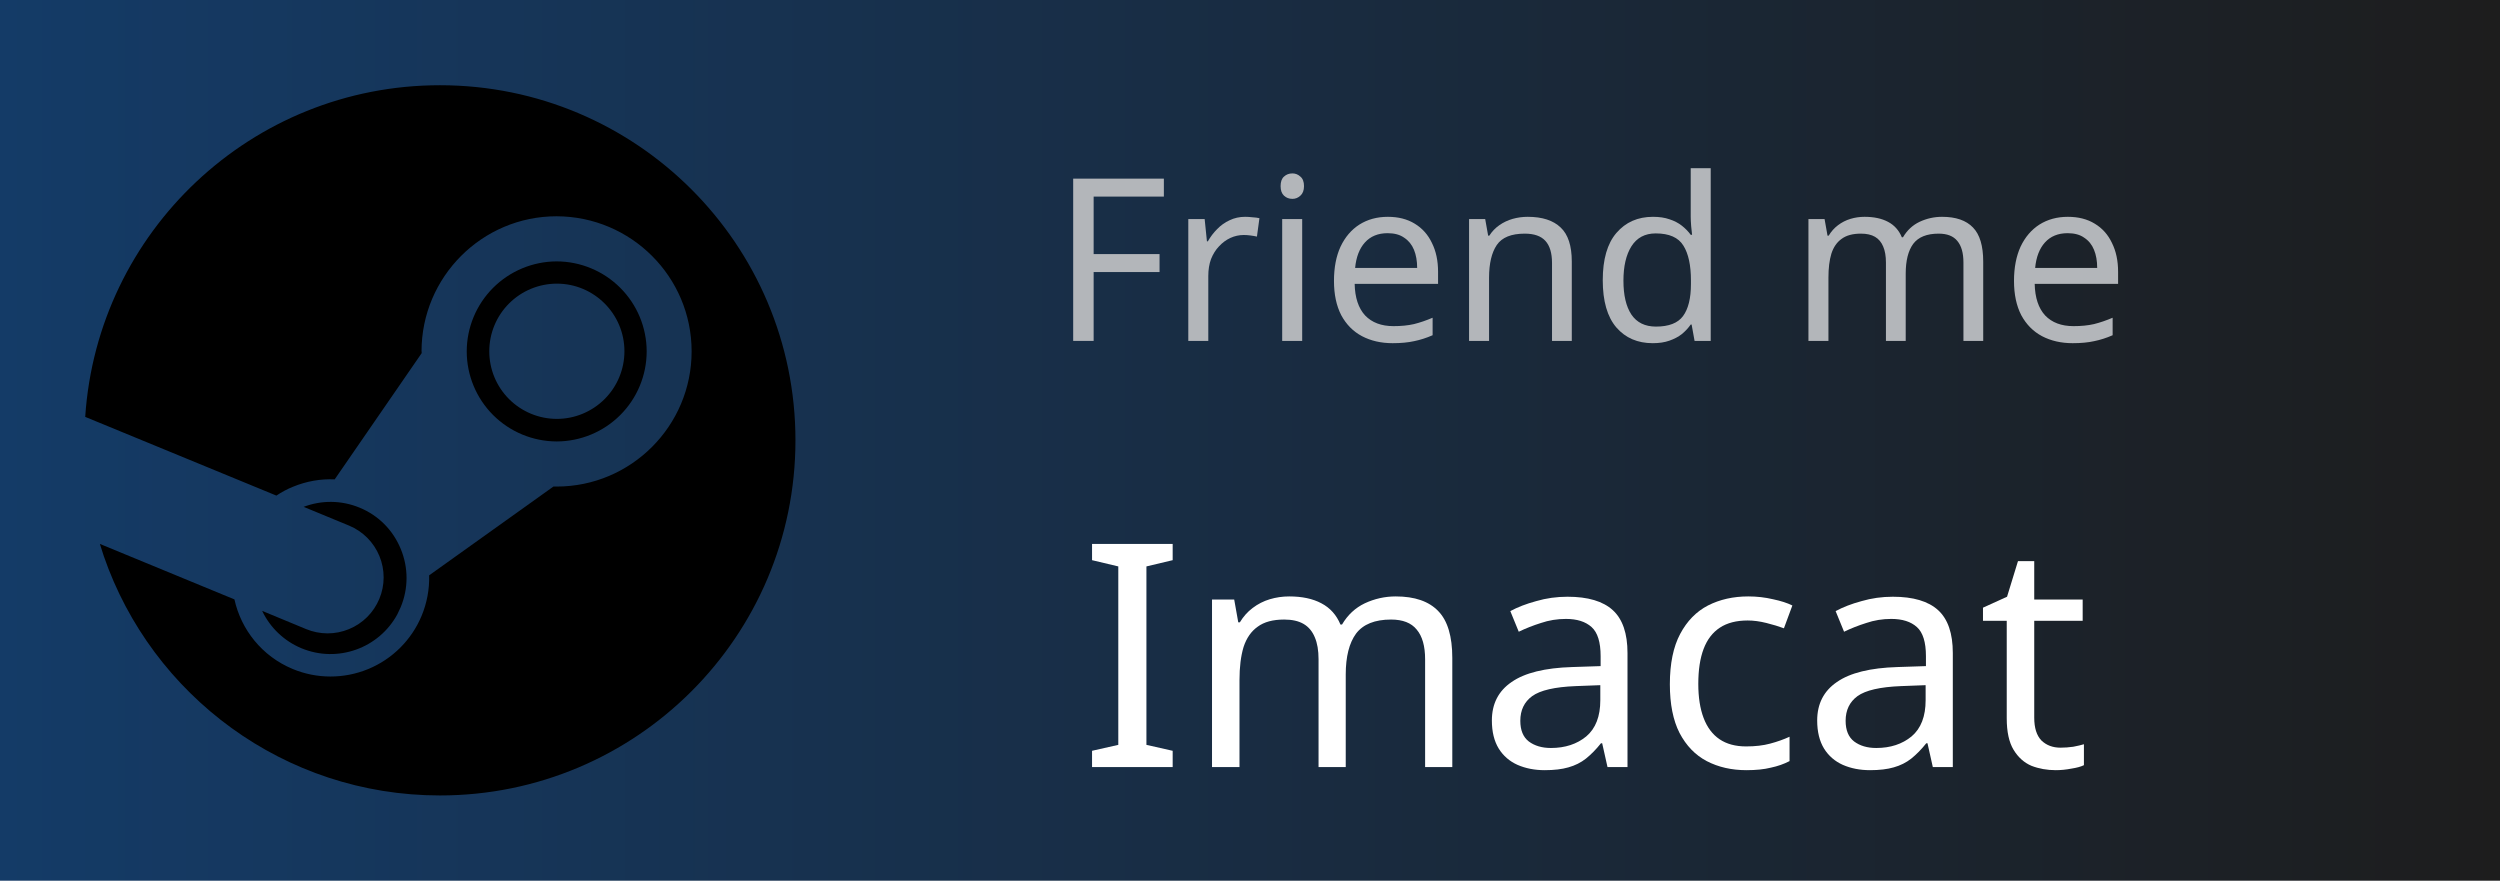
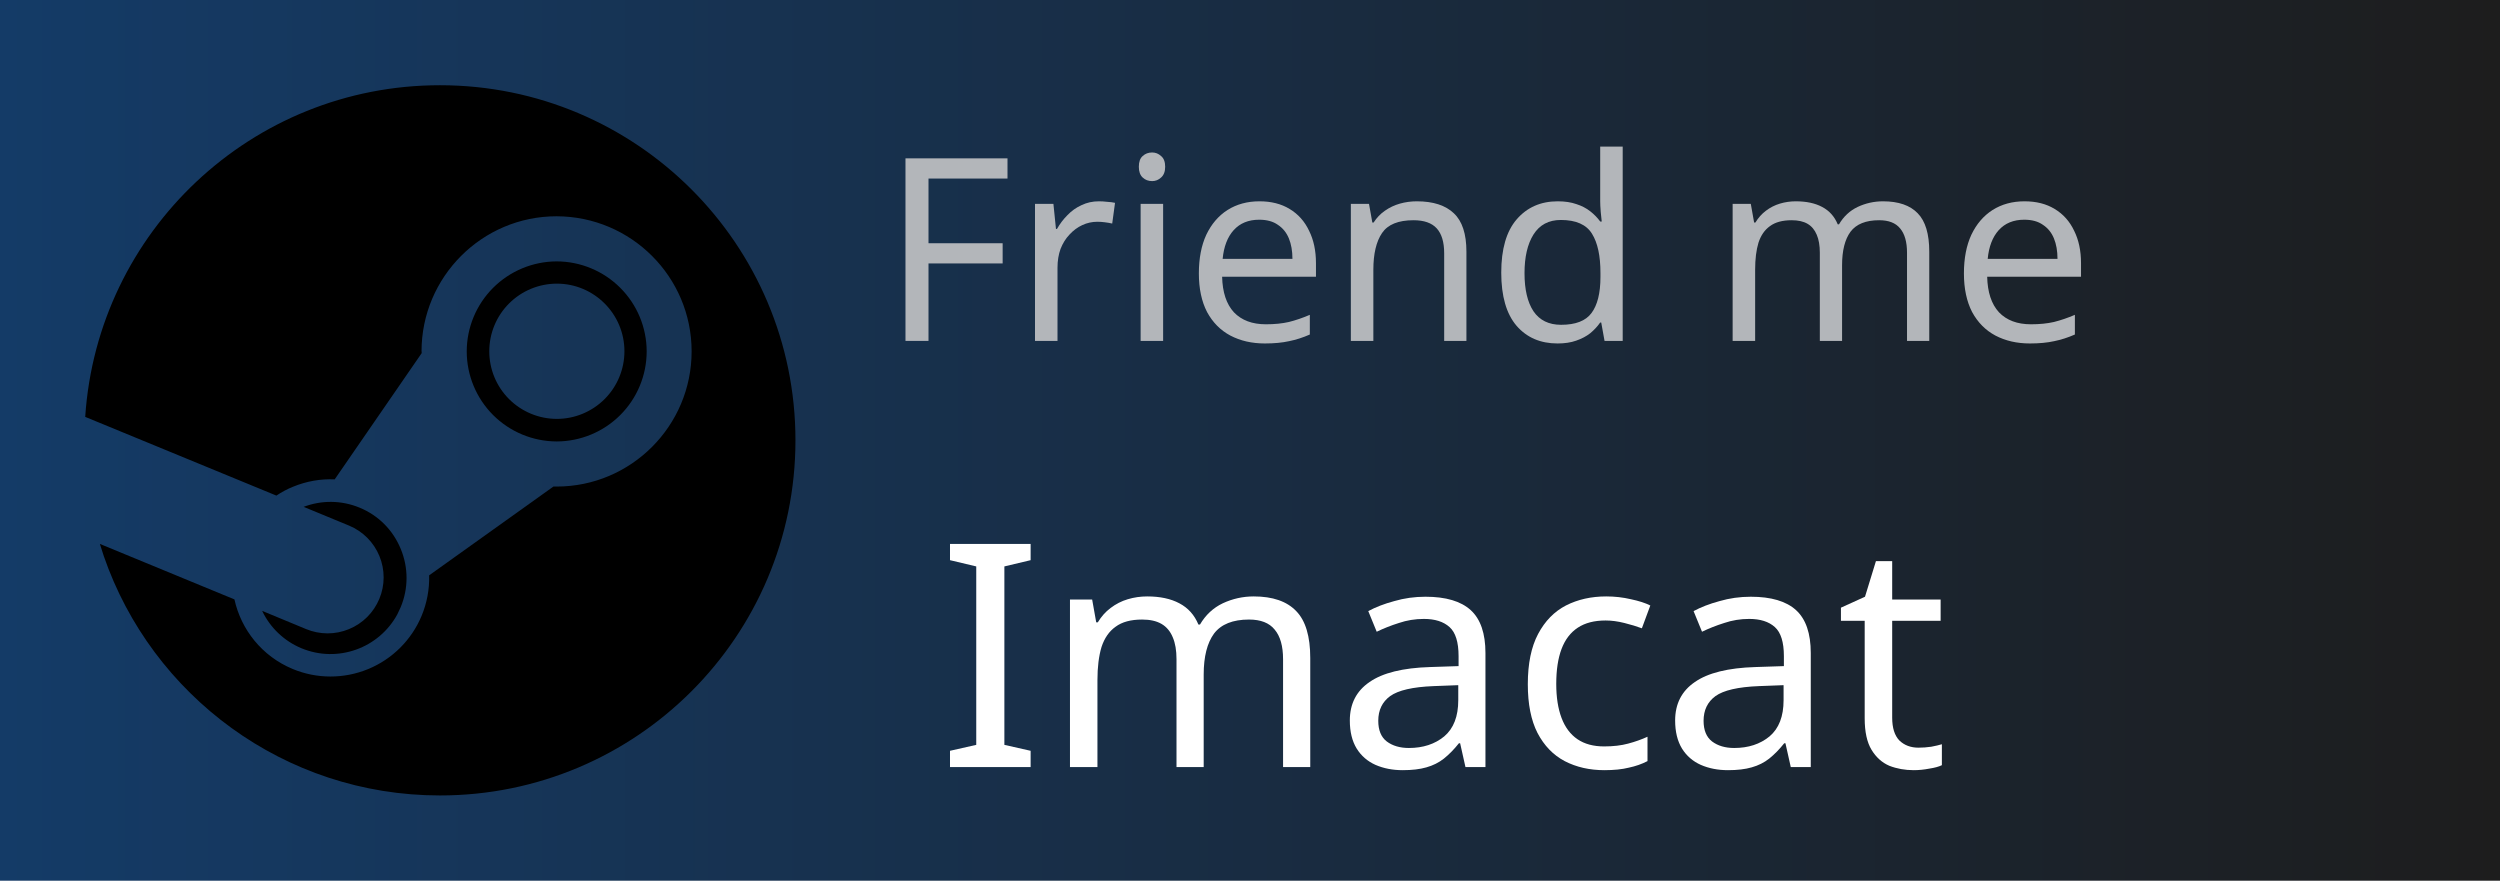
<svg xmlns="http://www.w3.org/2000/svg" width="88" height="31" viewBox="0 0 88 31" fill="none">
-   <path d="M0 0H88V31H0V0Z" fill="url(#paint0_linear_41_35)" />
-   <path d="M38.496 12H37.776V6.288H40.968V6.92H38.496V8.944H40.816V9.576H38.496V12Z" fill="#B3B6BA" />
-   <path d="M43.828 7.632C43.908 7.632 43.994 7.637 44.084 7.648C44.18 7.653 44.263 7.664 44.332 7.68L44.244 8.328C44.175 8.312 44.098 8.299 44.012 8.288C43.932 8.277 43.855 8.272 43.78 8.272C43.615 8.272 43.458 8.307 43.308 8.376C43.159 8.445 43.026 8.544 42.908 8.672C42.791 8.795 42.698 8.944 42.628 9.12C42.564 9.296 42.532 9.493 42.532 9.712V12H41.828V7.712H42.404L42.484 8.496H42.516C42.607 8.336 42.716 8.192 42.844 8.064C42.972 7.931 43.119 7.827 43.284 7.752C43.45 7.672 43.631 7.632 43.828 7.632Z" fill="#B3B6BA" />
-   <path d="M45.837 7.712V12H45.133V7.712H45.837ZM45.493 6.104C45.6 6.104 45.693 6.141 45.773 6.216C45.858 6.285 45.901 6.397 45.901 6.552C45.901 6.701 45.858 6.813 45.773 6.888C45.693 6.963 45.6 7 45.493 7C45.376 7 45.277 6.963 45.197 6.888C45.117 6.813 45.077 6.701 45.077 6.552C45.077 6.397 45.117 6.285 45.197 6.216C45.277 6.141 45.376 6.104 45.493 6.104Z" fill="#B3B6BA" />
-   <path d="M48.852 7.632C49.22 7.632 49.534 7.712 49.796 7.872C50.062 8.032 50.265 8.259 50.404 8.552C50.548 8.84 50.62 9.179 50.62 9.568V9.992H47.684C47.694 10.477 47.817 10.848 48.052 11.104C48.292 11.355 48.625 11.48 49.052 11.48C49.324 11.48 49.564 11.456 49.772 11.408C49.985 11.355 50.204 11.28 50.428 11.184V11.8C50.209 11.896 49.993 11.965 49.78 12.008C49.566 12.056 49.313 12.08 49.02 12.08C48.614 12.08 48.254 11.997 47.94 11.832C47.63 11.667 47.388 11.421 47.212 11.096C47.041 10.765 46.956 10.363 46.956 9.888C46.956 9.419 47.033 9.016 47.188 8.68C47.348 8.344 47.569 8.085 47.852 7.904C48.14 7.723 48.473 7.632 48.852 7.632ZM48.844 8.208C48.508 8.208 48.241 8.317 48.044 8.536C47.852 8.749 47.737 9.048 47.7 9.432H49.884C49.884 9.187 49.846 8.973 49.772 8.792C49.697 8.611 49.582 8.469 49.428 8.368C49.278 8.261 49.084 8.208 48.844 8.208Z" fill="#B3B6BA" />
-   <path d="M53.775 7.632C54.287 7.632 54.674 7.757 54.935 8.008C55.197 8.253 55.327 8.653 55.327 9.208V12H54.631V9.256C54.631 8.909 54.554 8.651 54.399 8.48C54.245 8.309 54.002 8.224 53.671 8.224C53.197 8.224 52.869 8.357 52.687 8.624C52.506 8.891 52.415 9.275 52.415 9.776V12H51.711V7.712H52.279L52.383 8.296H52.423C52.519 8.147 52.637 8.024 52.775 7.928C52.919 7.827 53.077 7.752 53.247 7.704C53.418 7.656 53.594 7.632 53.775 7.632Z" fill="#B3B6BA" />
-   <path d="M58.177 12.08C57.643 12.08 57.217 11.896 56.897 11.528C56.577 11.155 56.417 10.6 56.417 9.864C56.417 9.128 56.577 8.573 56.897 8.2C57.222 7.821 57.651 7.632 58.185 7.632C58.409 7.632 58.603 7.661 58.769 7.72C58.934 7.773 59.078 7.848 59.201 7.944C59.323 8.04 59.427 8.147 59.513 8.264H59.561C59.555 8.195 59.545 8.093 59.529 7.96C59.518 7.821 59.513 7.712 59.513 7.632V5.92H60.217V12H59.649L59.545 11.424H59.513C59.427 11.547 59.323 11.659 59.201 11.76C59.078 11.856 58.931 11.933 58.761 11.992C58.595 12.051 58.401 12.08 58.177 12.08ZM58.289 11.496C58.742 11.496 59.059 11.373 59.241 11.128C59.427 10.877 59.521 10.501 59.521 10V9.872C59.521 9.339 59.433 8.931 59.257 8.648C59.081 8.36 58.755 8.216 58.281 8.216C57.902 8.216 57.617 8.368 57.425 8.672C57.238 8.971 57.145 9.373 57.145 9.88C57.145 10.392 57.238 10.789 57.425 11.072C57.617 11.355 57.905 11.496 58.289 11.496Z" fill="#B3B6BA" />
-   <path d="M68.361 7.632C68.846 7.632 69.209 7.757 69.449 8.008C69.689 8.253 69.809 8.653 69.809 9.208V12H69.113V9.24C69.113 8.904 69.041 8.651 68.897 8.48C68.758 8.309 68.539 8.224 68.241 8.224C67.825 8.224 67.526 8.344 67.345 8.584C67.169 8.824 67.081 9.173 67.081 9.632V12H66.385V9.24C66.385 9.016 66.353 8.829 66.289 8.68C66.225 8.525 66.129 8.411 66.001 8.336C65.873 8.261 65.707 8.224 65.505 8.224C65.217 8.224 64.99 8.285 64.825 8.408C64.659 8.525 64.539 8.699 64.465 8.928C64.395 9.157 64.361 9.44 64.361 9.776V12H63.657V7.712H64.225L64.329 8.296H64.369C64.459 8.147 64.569 8.024 64.697 7.928C64.83 7.827 64.977 7.752 65.137 7.704C65.297 7.656 65.462 7.632 65.633 7.632C65.963 7.632 66.238 7.691 66.457 7.808C66.681 7.925 66.843 8.107 66.945 8.352H66.985C67.129 8.107 67.323 7.925 67.569 7.808C67.819 7.691 68.083 7.632 68.361 7.632Z" fill="#B3B6BA" />
-   <path d="M72.789 7.632C73.157 7.632 73.472 7.712 73.733 7.872C74 8.032 74.203 8.259 74.341 8.552C74.485 8.84 74.557 9.179 74.557 9.568V9.992H71.621C71.632 10.477 71.754 10.848 71.989 11.104C72.229 11.355 72.562 11.48 72.989 11.48C73.261 11.48 73.501 11.456 73.709 11.408C73.922 11.355 74.141 11.28 74.365 11.184V11.8C74.147 11.896 73.93 11.965 73.717 12.008C73.504 12.056 73.251 12.08 72.957 12.08C72.552 12.08 72.192 11.997 71.877 11.832C71.568 11.667 71.325 11.421 71.149 11.096C70.978 10.765 70.893 10.363 70.893 9.888C70.893 9.419 70.971 9.016 71.125 8.68C71.285 8.344 71.507 8.085 71.789 7.904C72.077 7.723 72.41 7.632 72.789 7.632ZM72.781 8.208C72.445 8.208 72.178 8.317 71.981 8.536C71.789 8.749 71.674 9.048 71.637 9.432H73.821C73.821 9.187 73.784 8.973 73.709 8.792C73.635 8.611 73.52 8.469 73.365 8.368C73.216 8.261 73.021 8.208 72.781 8.208Z" fill="#B3B6BA" />
-   <path d="M41.278 27H38.44V26.428L39.364 26.219V19.938L38.44 19.718V19.146H41.278V19.718L40.354 19.938V26.219L41.278 26.428V27Z" fill="white" />
-   <path d="M49.13 20.994C49.798 20.994 50.297 21.166 50.627 21.511C50.956 21.848 51.121 22.398 51.121 23.161V27H50.164V23.205C50.164 22.743 50.066 22.395 49.867 22.16C49.677 21.925 49.376 21.808 48.965 21.808C48.394 21.808 47.983 21.973 47.733 22.303C47.492 22.633 47.37 23.113 47.37 23.744V27H46.413V23.205C46.413 22.897 46.37 22.64 46.282 22.435C46.194 22.222 46.062 22.065 45.886 21.962C45.709 21.859 45.482 21.808 45.203 21.808C44.807 21.808 44.496 21.892 44.269 22.061C44.041 22.222 43.876 22.461 43.773 22.776C43.678 23.091 43.63 23.48 43.63 23.942V27H42.663V21.104H43.444L43.587 21.907H43.642C43.766 21.702 43.916 21.533 44.093 21.401C44.276 21.262 44.477 21.159 44.697 21.093C44.917 21.027 45.145 20.994 45.38 20.994C45.834 20.994 46.212 21.075 46.513 21.236C46.821 21.397 47.044 21.647 47.184 21.984H47.239C47.437 21.647 47.704 21.397 48.041 21.236C48.386 21.075 48.749 20.994 49.13 20.994Z" fill="white" />
-   <path d="M55.176 21.005C55.895 21.005 56.426 21.163 56.771 21.478C57.115 21.793 57.288 22.296 57.288 22.985V27H56.584L56.397 26.164H56.353C56.184 26.377 56.008 26.556 55.825 26.703C55.649 26.842 55.444 26.945 55.209 27.011C54.981 27.077 54.703 27.11 54.373 27.11C54.021 27.11 53.702 27.048 53.416 26.923C53.137 26.798 52.917 26.608 52.756 26.351C52.594 26.087 52.514 25.757 52.514 25.361C52.514 24.774 52.745 24.323 53.207 24.008C53.669 23.685 54.38 23.509 55.341 23.48L56.342 23.447V23.095C56.342 22.604 56.236 22.263 56.023 22.072C55.81 21.881 55.51 21.786 55.121 21.786C54.813 21.786 54.52 21.834 54.241 21.929C53.962 22.017 53.702 22.12 53.46 22.237L53.163 21.511C53.419 21.372 53.724 21.254 54.076 21.159C54.428 21.056 54.794 21.005 55.176 21.005ZM55.462 24.151C54.728 24.18 54.219 24.298 53.933 24.503C53.654 24.708 53.515 24.998 53.515 25.372C53.515 25.702 53.614 25.944 53.812 26.098C54.017 26.252 54.278 26.329 54.593 26.329C55.092 26.329 55.506 26.193 55.836 25.922C56.166 25.643 56.331 25.218 56.331 24.646V24.118L55.462 24.151Z" fill="white" />
-   <path d="M61.474 27.11C60.953 27.11 60.487 27.004 60.077 26.791C59.673 26.578 59.355 26.248 59.12 25.801C58.892 25.354 58.779 24.782 58.779 24.085C58.779 23.359 58.9 22.769 59.142 22.314C59.384 21.859 59.71 21.526 60.121 21.313C60.539 21.1 61.012 20.994 61.54 20.994C61.84 20.994 62.13 21.027 62.409 21.093C62.688 21.152 62.915 21.225 63.091 21.313L62.794 22.116C62.618 22.05 62.413 21.988 62.178 21.929C61.943 21.87 61.723 21.841 61.518 21.841C61.122 21.841 60.795 21.925 60.539 22.094C60.282 22.263 60.092 22.512 59.967 22.842C59.842 23.172 59.78 23.583 59.78 24.074C59.78 24.543 59.842 24.943 59.967 25.273C60.092 25.603 60.279 25.852 60.528 26.021C60.777 26.19 61.089 26.274 61.463 26.274C61.785 26.274 62.068 26.241 62.31 26.175C62.559 26.109 62.786 26.028 62.992 25.933V26.791C62.794 26.894 62.574 26.971 62.332 27.022C62.097 27.081 61.811 27.11 61.474 27.11Z" fill="white" />
-   <path d="M66.627 21.005C67.346 21.005 67.877 21.163 68.222 21.478C68.567 21.793 68.739 22.296 68.739 22.985V27H68.035L67.848 26.164H67.804C67.635 26.377 67.459 26.556 67.276 26.703C67.1 26.842 66.895 26.945 66.66 27.011C66.433 27.077 66.154 27.11 65.824 27.11C65.472 27.11 65.153 27.048 64.867 26.923C64.588 26.798 64.368 26.608 64.207 26.351C64.046 26.087 63.965 25.757 63.965 25.361C63.965 24.774 64.196 24.323 64.658 24.008C65.12 23.685 65.831 23.509 66.792 23.48L67.793 23.447V23.095C67.793 22.604 67.687 22.263 67.474 22.072C67.261 21.881 66.961 21.786 66.572 21.786C66.264 21.786 65.971 21.834 65.692 21.929C65.413 22.017 65.153 22.12 64.911 22.237L64.614 21.511C64.871 21.372 65.175 21.254 65.527 21.159C65.879 21.056 66.246 21.005 66.627 21.005ZM66.913 24.151C66.18 24.18 65.67 24.298 65.384 24.503C65.105 24.708 64.966 24.998 64.966 25.372C64.966 25.702 65.065 25.944 65.263 26.098C65.468 26.252 65.729 26.329 66.044 26.329C66.543 26.329 66.957 26.193 67.287 25.922C67.617 25.643 67.782 25.218 67.782 24.646V24.118L66.913 24.151Z" fill="white" />
-   <path d="M72.529 26.318C72.676 26.318 72.826 26.307 72.98 26.285C73.134 26.256 73.259 26.226 73.354 26.197V26.934C73.251 26.985 73.105 27.026 72.914 27.055C72.723 27.092 72.54 27.11 72.364 27.11C72.056 27.11 71.77 27.059 71.506 26.956C71.249 26.846 71.04 26.659 70.879 26.395C70.718 26.131 70.637 25.761 70.637 25.284V21.852H69.801V21.39L70.648 21.005L71.033 19.751H71.605V21.104H73.31V21.852H71.605V25.262C71.605 25.621 71.689 25.889 71.858 26.065C72.034 26.234 72.258 26.318 72.529 26.318Z" fill="white" />
-   <path d="M15.486 3C22.397 3 28 8.596 28 15.5C28 22.404 22.397 28 15.486 28C10.004 28 5.345 24.476 3.653 19.573L3.516 19.146L8.252 21.099C8.487 22.164 9.222 23.099 10.302 23.548C11.151 23.901 12.106 23.902 12.957 23.552C13.808 23.202 14.485 22.529 14.839 21.681C15.028 21.229 15.119 20.741 15.106 20.252L19.483 17.125L19.591 17.127C22.213 17.127 24.345 14.992 24.345 12.369C24.345 9.746 22.217 7.619 19.591 7.613C16.97 7.613 14.838 9.747 14.838 12.369H14.842L14.843 12.431L11.781 16.874C11.285 16.851 10.788 16.939 10.315 17.133C10.11 17.216 9.913 17.321 9.729 17.445L3.006 14.677L3.005 14.68C3.003 14.677 3.002 14.673 3 14.67C3.429 8.154 8.855 3 15.486 3Z" fill="url(#paint1_linear_41_35)" />
-   <path d="M10.688 17.841C11.305 17.607 12.006 17.599 12.662 17.871C13.327 18.146 13.835 18.663 14.107 19.324C14.38 19.985 14.378 20.715 14.104 21.373L13.988 21.621C13.342 22.816 11.884 23.349 10.605 22.816C10 22.562 9.51 22.095 9.228 21.503L10.775 22.144C11.014 22.243 11.271 22.294 11.529 22.295C11.788 22.295 12.045 22.244 12.284 22.145C12.523 22.047 12.741 21.902 12.924 21.72C13.107 21.537 13.253 21.32 13.352 21.081C13.554 20.599 13.555 20.056 13.355 19.572C13.156 19.089 12.774 18.704 12.291 18.503L10.688 17.841Z" fill="url(#paint2_linear_41_35)" />
-   <path fill-rule="evenodd" clip-rule="evenodd" d="M19.596 9.201C20.436 9.203 21.24 9.538 21.834 10.132C22.428 10.726 22.762 11.531 22.763 12.37C22.762 13.209 22.429 14.014 21.835 14.608C21.241 15.202 20.436 15.537 19.596 15.539C18.756 15.537 17.95 15.202 17.356 14.608C16.763 14.014 16.43 13.209 16.429 12.37C16.43 11.531 16.763 10.727 17.356 10.133C17.95 9.539 18.756 9.203 19.596 9.201ZM19.6 9.984C18.969 9.986 18.364 10.236 17.918 10.683C17.472 11.129 17.222 11.735 17.223 12.365C17.222 12.996 17.472 13.601 17.918 14.047C18.364 14.493 18.969 14.744 19.6 14.745C20.231 14.745 20.837 14.493 21.283 14.047C21.729 13.601 21.98 12.996 21.98 12.365C21.98 11.051 20.912 9.984 19.6 9.984Z" fill="url(#paint3_linear_41_35)" />
+   <path d="M0 0H88V31H0V0Z" fill="url(#paint0_linear_43_34)" />
+   <path d="M32.683 12H31.873V5.574H35.464V6.285H32.683V8.562H35.293V9.273H32.683V12Z" fill="#B3B6BA" />
+   <path d="M38.682 7.086C38.772 7.086 38.868 7.092 38.97 7.104C39.078 7.11 39.171 7.122 39.249 7.14L39.15 7.869C39.072 7.851 38.985 7.836 38.889 7.824C38.799 7.812 38.712 7.806 38.628 7.806C38.442 7.806 38.265 7.845 38.097 7.923C37.929 8.001 37.779 8.112 37.647 8.256C37.515 8.394 37.41 8.562 37.332 8.76C37.26 8.958 37.224 9.18 37.224 9.426V12H36.432V7.176H37.08L37.17 8.058H37.206C37.308 7.878 37.431 7.716 37.575 7.572C37.719 7.422 37.884 7.305 38.07 7.221C38.256 7.131 38.46 7.086 38.682 7.086Z" fill="#B3B6BA" />
+   <path d="M40.942 7.176V12H40.15V7.176H40.942ZM40.555 5.367C40.675 5.367 40.78 5.409 40.87 5.493C40.966 5.571 41.014 5.697 41.014 5.871C41.014 6.039 40.966 6.165 40.87 6.249C40.78 6.333 40.675 6.375 40.555 6.375C40.423 6.375 40.312 6.333 40.222 6.249C40.132 6.165 40.087 6.039 40.087 5.871C40.087 5.697 40.132 5.571 40.222 5.493C40.312 5.409 40.423 5.367 40.555 5.367Z" fill="#B3B6BA" />
+   <path d="M44.333 7.086C44.747 7.086 45.101 7.176 45.395 7.356C45.695 7.536 45.923 7.791 46.079 8.121C46.241 8.445 46.322 8.826 46.322 9.264V9.741H43.019C43.031 10.287 43.169 10.704 43.433 10.992C43.703 11.274 44.078 11.415 44.558 11.415C44.864 11.415 45.134 11.388 45.368 11.334C45.608 11.274 45.854 11.19 46.106 11.082V11.775C45.86 11.883 45.617 11.961 45.377 12.009C45.137 12.063 44.852 12.09 44.522 12.09C44.066 12.09 43.661 11.997 43.307 11.811C42.959 11.625 42.686 11.349 42.488 10.983C42.296 10.611 42.2 10.158 42.2 9.624C42.2 9.096 42.287 8.643 42.461 8.265C42.641 7.887 42.89 7.596 43.208 7.392C43.532 7.188 43.907 7.086 44.333 7.086ZM44.324 7.734C43.946 7.734 43.646 7.857 43.424 8.103C43.208 8.343 43.079 8.679 43.037 9.111H45.494C45.494 8.835 45.452 8.595 45.368 8.391C45.284 8.187 45.155 8.028 44.981 7.914C44.813 7.794 44.594 7.734 44.324 7.734Z" fill="#B3B6BA" />
+   <path d="M49.872 7.086C50.448 7.086 50.883 7.227 51.177 7.509C51.471 7.785 51.618 8.235 51.618 8.859V12H50.835V8.913C50.835 8.523 50.748 8.232 50.574 8.04C50.4 7.848 50.127 7.752 49.755 7.752C49.221 7.752 48.852 7.902 48.648 8.202C48.444 8.502 48.342 8.934 48.342 9.498V12H47.55V7.176H48.189L48.306 7.833H48.351C48.459 7.665 48.591 7.527 48.747 7.419C48.909 7.305 49.086 7.221 49.278 7.167C49.47 7.113 49.668 7.086 49.872 7.086Z" fill="#B3B6BA" />
+   <path d="M54.824 12.09C54.224 12.09 53.744 11.883 53.384 11.469C53.024 11.049 52.844 10.425 52.844 9.597C52.844 8.769 53.024 8.145 53.384 7.725C53.75 7.299 54.233 7.086 54.833 7.086C55.085 7.086 55.304 7.119 55.49 7.185C55.676 7.245 55.838 7.329 55.976 7.437C56.114 7.545 56.231 7.665 56.327 7.797H56.381C56.375 7.719 56.363 7.605 56.345 7.455C56.333 7.299 56.327 7.176 56.327 7.086V5.16H57.119V12H56.48L56.363 11.352H56.327C56.231 11.49 56.114 11.616 55.976 11.73C55.838 11.838 55.673 11.925 55.481 11.991C55.295 12.057 55.076 12.09 54.824 12.09ZM54.95 11.433C55.46 11.433 55.817 11.295 56.021 11.019C56.231 10.737 56.336 10.314 56.336 9.75V9.606C56.336 9.006 56.237 8.547 56.039 8.229C55.841 7.905 55.475 7.743 54.941 7.743C54.515 7.743 54.194 7.914 53.978 8.256C53.768 8.592 53.663 9.045 53.663 9.615C53.663 10.191 53.768 10.638 53.978 10.956C54.194 11.274 54.518 11.433 54.95 11.433Z" fill="#B3B6BA" />
+   <path d="M66.281 7.086C66.827 7.086 67.235 7.227 67.505 7.509C67.775 7.785 67.91 8.235 67.91 8.859V12H67.127V8.895C67.127 8.517 67.046 8.232 66.884 8.04C66.728 7.848 66.482 7.752 66.146 7.752C65.678 7.752 65.342 7.887 65.138 8.157C64.94 8.427 64.841 8.82 64.841 9.336V12H64.058V8.895C64.058 8.643 64.022 8.433 63.95 8.265C63.878 8.091 63.77 7.962 63.626 7.878C63.482 7.794 63.296 7.752 63.068 7.752C62.744 7.752 62.489 7.821 62.303 7.959C62.117 8.091 61.982 8.286 61.898 8.544C61.82 8.802 61.781 9.12 61.781 9.498V12H60.989V7.176H61.628L61.745 7.833H61.79C61.892 7.665 62.015 7.527 62.159 7.419C62.309 7.305 62.474 7.221 62.654 7.167C62.834 7.113 63.02 7.086 63.212 7.086C63.584 7.086 63.893 7.152 64.139 7.284C64.391 7.416 64.574 7.62 64.688 7.896H64.733C64.895 7.62 65.114 7.416 65.39 7.284C65.672 7.152 65.969 7.086 66.281 7.086Z" fill="#B3B6BA" />
+   <path d="M71.263 7.086C71.677 7.086 72.031 7.176 72.325 7.356C72.625 7.536 72.853 7.791 73.009 8.121C73.171 8.445 73.252 8.826 73.252 9.264V9.741H69.949C69.961 10.287 70.099 10.704 70.363 10.992C70.633 11.274 71.008 11.415 71.488 11.415C71.794 11.415 72.064 11.388 72.298 11.334C72.538 11.274 72.784 11.19 73.036 11.082V11.775C72.79 11.883 72.547 11.961 72.307 12.009C72.067 12.063 71.782 12.09 71.452 12.09C70.996 12.09 70.591 11.997 70.237 11.811C69.889 11.625 69.616 11.349 69.418 10.983C69.226 10.611 69.13 10.158 69.13 9.624C69.13 9.096 69.217 8.643 69.391 8.265C69.571 7.887 69.82 7.596 70.138 7.392C70.462 7.188 70.837 7.086 71.263 7.086ZM71.254 7.734C70.876 7.734 70.576 7.857 70.354 8.103C70.138 8.343 70.009 8.679 69.967 9.111H72.424C72.424 8.835 72.382 8.595 72.298 8.391C72.214 8.187 72.085 8.028 71.911 7.914C71.743 7.794 71.524 7.734 71.254 7.734Z" fill="#B3B6BA" />
+   <path d="M36.278 27H33.44V26.428L34.364 26.219V19.938L33.44 19.718V19.146H36.278V19.718L35.354 19.938V26.219L36.278 26.428V27Z" fill="white" />
+   <path d="M44.13 20.994C44.798 20.994 45.297 21.166 45.627 21.511C45.956 21.848 46.121 22.398 46.121 23.161V27H45.164V23.205C45.164 22.743 45.066 22.395 44.867 22.16C44.677 21.925 44.376 21.808 43.965 21.808C43.394 21.808 42.983 21.973 42.733 22.303C42.492 22.633 42.37 23.113 42.37 23.744V27H41.413V23.205C41.413 22.897 41.37 22.64 41.282 22.435C41.194 22.222 41.062 22.065 40.886 21.962C40.709 21.859 40.482 21.808 40.203 21.808C39.807 21.808 39.496 21.892 39.269 22.061C39.041 22.222 38.876 22.461 38.773 22.776C38.678 23.091 38.63 23.48 38.63 23.942V27H37.663V21.104H38.444L38.587 21.907H38.642C38.766 21.702 38.916 21.533 39.093 21.401C39.276 21.262 39.477 21.159 39.697 21.093C39.917 21.027 40.145 20.994 40.38 20.994C40.834 20.994 41.212 21.075 41.513 21.236C41.821 21.397 42.044 21.647 42.184 21.984H42.239C42.437 21.647 42.704 21.397 43.041 21.236C43.386 21.075 43.749 20.994 44.13 20.994Z" fill="white" />
+   <path d="M50.176 21.005C50.895 21.005 51.426 21.163 51.771 21.478C52.115 21.793 52.288 22.296 52.288 22.985V27H51.584L51.397 26.164H51.353C51.184 26.377 51.008 26.556 50.825 26.703C50.649 26.842 50.444 26.945 50.209 27.011C49.981 27.077 49.703 27.11 49.373 27.11C49.021 27.11 48.702 27.048 48.416 26.923C48.137 26.798 47.917 26.608 47.756 26.351C47.594 26.087 47.514 25.757 47.514 25.361C47.514 24.774 47.745 24.323 48.207 24.008C48.669 23.685 49.38 23.509 50.341 23.48L51.342 23.447V23.095C51.342 22.604 51.236 22.263 51.023 22.072C50.81 21.881 50.51 21.786 50.121 21.786C49.813 21.786 49.52 21.834 49.241 21.929C48.962 22.017 48.702 22.12 48.46 22.237L48.163 21.511C48.419 21.372 48.724 21.254 49.076 21.159C49.428 21.056 49.794 21.005 50.176 21.005ZM50.462 24.151C49.728 24.18 49.219 24.298 48.933 24.503C48.654 24.708 48.515 24.998 48.515 25.372C48.515 25.702 48.614 25.944 48.812 26.098C49.017 26.252 49.278 26.329 49.593 26.329C50.092 26.329 50.506 26.193 50.836 25.922C51.166 25.643 51.331 25.218 51.331 24.646V24.118L50.462 24.151Z" fill="white" />
+   <path d="M56.474 27.11C55.953 27.11 55.487 27.004 55.077 26.791C54.673 26.578 54.355 26.248 54.12 25.801C53.892 25.354 53.779 24.782 53.779 24.085C53.779 23.359 53.9 22.769 54.142 22.314C54.384 21.859 54.71 21.526 55.121 21.313C55.539 21.1 56.012 20.994 56.54 20.994C56.84 20.994 57.13 21.027 57.409 21.093C57.688 21.152 57.915 21.225 58.091 21.313L57.794 22.116C57.618 22.05 57.413 21.988 57.178 21.929C56.943 21.87 56.723 21.841 56.518 21.841C56.122 21.841 55.795 21.925 55.539 22.094C55.282 22.263 55.092 22.512 54.967 22.842C54.842 23.172 54.78 23.583 54.78 24.074C54.78 24.543 54.842 24.943 54.967 25.273C55.092 25.603 55.279 25.852 55.528 26.021C55.777 26.19 56.089 26.274 56.463 26.274C56.785 26.274 57.068 26.241 57.31 26.175C57.559 26.109 57.786 26.028 57.992 25.933V26.791C57.794 26.894 57.574 26.971 57.332 27.022C57.097 27.081 56.811 27.11 56.474 27.11Z" fill="white" />
+   <path d="M61.627 21.005C62.346 21.005 62.877 21.163 63.222 21.478C63.567 21.793 63.739 22.296 63.739 22.985V27H63.035L62.848 26.164H62.804C62.635 26.377 62.459 26.556 62.276 26.703C62.1 26.842 61.895 26.945 61.66 27.011C61.433 27.077 61.154 27.11 60.824 27.11C60.472 27.11 60.153 27.048 59.867 26.923C59.588 26.798 59.368 26.608 59.207 26.351C59.046 26.087 58.965 25.757 58.965 25.361C58.965 24.774 59.196 24.323 59.658 24.008C60.12 23.685 60.831 23.509 61.792 23.48L62.793 23.447V23.095C62.793 22.604 62.687 22.263 62.474 22.072C62.261 21.881 61.961 21.786 61.572 21.786C61.264 21.786 60.971 21.834 60.692 21.929C60.413 22.017 60.153 22.12 59.911 22.237L59.614 21.511C59.871 21.372 60.175 21.254 60.527 21.159C60.879 21.056 61.246 21.005 61.627 21.005ZM61.913 24.151C61.18 24.18 60.67 24.298 60.384 24.503C60.105 24.708 59.966 24.998 59.966 25.372C59.966 25.702 60.065 25.944 60.263 26.098C60.468 26.252 60.729 26.329 61.044 26.329C61.543 26.329 61.957 26.193 62.287 25.922C62.617 25.643 62.782 25.218 62.782 24.646V24.118L61.913 24.151Z" fill="white" />
+   <path d="M67.529 26.318C67.676 26.318 67.826 26.307 67.98 26.285C68.134 26.256 68.259 26.226 68.354 26.197V26.934C68.251 26.985 68.105 27.026 67.914 27.055C67.723 27.092 67.54 27.11 67.364 27.11C67.056 27.11 66.77 27.059 66.506 26.956C66.249 26.846 66.04 26.659 65.879 26.395C65.718 26.131 65.637 25.761 65.637 25.284V21.852H64.801V21.39L65.648 21.005L66.033 19.751H66.605V21.104H68.31V21.852H66.605V25.262C66.605 25.621 66.689 25.889 66.858 26.065C67.034 26.234 67.258 26.318 67.529 26.318Z" fill="white" />
+   <path d="M15.486 3C22.397 3 28 8.596 28 15.5C28 22.404 22.397 28 15.486 28C10.004 28 5.345 24.476 3.653 19.573L3.516 19.146L8.252 21.099C8.487 22.164 9.222 23.099 10.302 23.548C11.151 23.901 12.106 23.902 12.957 23.552C13.808 23.202 14.485 22.529 14.839 21.681C15.028 21.229 15.119 20.741 15.106 20.252L19.483 17.125L19.591 17.127C22.213 17.127 24.345 14.992 24.345 12.369C24.345 9.746 22.217 7.619 19.591 7.613C16.97 7.613 14.838 9.747 14.838 12.369H14.842L14.843 12.431L11.781 16.874C11.285 16.851 10.788 16.939 10.315 17.133C10.11 17.216 9.913 17.321 9.729 17.445L3.006 14.677L3.005 14.68C3.003 14.677 3.002 14.673 3 14.67C3.429 8.154 8.855 3 15.486 3Z" fill="url(#paint1_linear_43_34)" />
+   <path d="M10.688 17.841C11.305 17.607 12.006 17.599 12.662 17.871C13.327 18.146 13.835 18.663 14.107 19.324C14.38 19.985 14.378 20.715 14.104 21.373L13.988 21.621C13.342 22.816 11.884 23.349 10.605 22.816C10 22.562 9.51 22.095 9.228 21.503L10.775 22.144C11.014 22.243 11.271 22.294 11.529 22.295C11.788 22.295 12.045 22.244 12.284 22.145C12.523 22.047 12.741 21.902 12.924 21.72C13.107 21.537 13.253 21.32 13.352 21.081C13.554 20.599 13.555 20.056 13.355 19.572C13.156 19.089 12.774 18.704 12.291 18.503L10.688 17.841Z" fill="url(#paint2_linear_43_34)" />
+   <path fill-rule="evenodd" clip-rule="evenodd" d="M19.596 9.201C20.436 9.203 21.24 9.538 21.834 10.132C22.428 10.726 22.762 11.531 22.763 12.37C22.762 13.209 22.429 14.014 21.835 14.608C21.241 15.202 20.436 15.537 19.596 15.539C18.756 15.537 17.95 15.202 17.356 14.608C16.763 14.014 16.43 13.209 16.429 12.37C16.43 11.531 16.763 10.727 17.356 10.133C17.95 9.539 18.756 9.203 19.596 9.201ZM19.6 9.984C18.969 9.986 18.364 10.236 17.918 10.683C17.472 11.129 17.222 11.735 17.223 12.365C17.222 12.996 17.472 13.601 17.918 14.047C18.364 14.493 18.969 14.744 19.6 14.745C20.231 14.745 20.837 14.493 21.283 14.047C21.729 13.601 21.98 12.996 21.98 12.365C21.98 11.051 20.912 9.984 19.6 9.984Z" fill="url(#paint3_linear_43_34)" />
  <defs>
-     <linearGradient id="paint0_linear_41_35" x1="0" y1="15.5" x2="88" y2="15.5" gradientUnits="userSpaceOnUse">
+     <linearGradient id="paint0_linear_43_34" x1="0" y1="15.5" x2="88" y2="15.5" gradientUnits="userSpaceOnUse">
      <stop stop-color="#143B67" />
      <stop offset="1" stop-color="#1D1D1D" />
    </linearGradient>
-     <linearGradient id="paint1_linear_41_35" x1="15.5" y1="3" x2="15.5" y2="28" gradientUnits="userSpaceOnUse">
+     <linearGradient id="paint1_linear_43_34" x1="15.5" y1="3" x2="15.5" y2="28" gradientUnits="userSpaceOnUse">
      <stop offset="1" />
    </linearGradient>
-     <linearGradient id="paint2_linear_41_35" x1="15.5" y1="3" x2="15.5" y2="28" gradientUnits="userSpaceOnUse">
+     <linearGradient id="paint2_linear_43_34" x1="15.5" y1="3" x2="15.5" y2="28" gradientUnits="userSpaceOnUse">
      <stop offset="1" />
    </linearGradient>
-     <linearGradient id="paint3_linear_41_35" x1="15.5" y1="3" x2="15.5" y2="28" gradientUnits="userSpaceOnUse">
+     <linearGradient id="paint3_linear_43_34" x1="15.5" y1="3" x2="15.5" y2="28" gradientUnits="userSpaceOnUse">
      <stop offset="1" />
    </linearGradient>
  </defs>
</svg>
